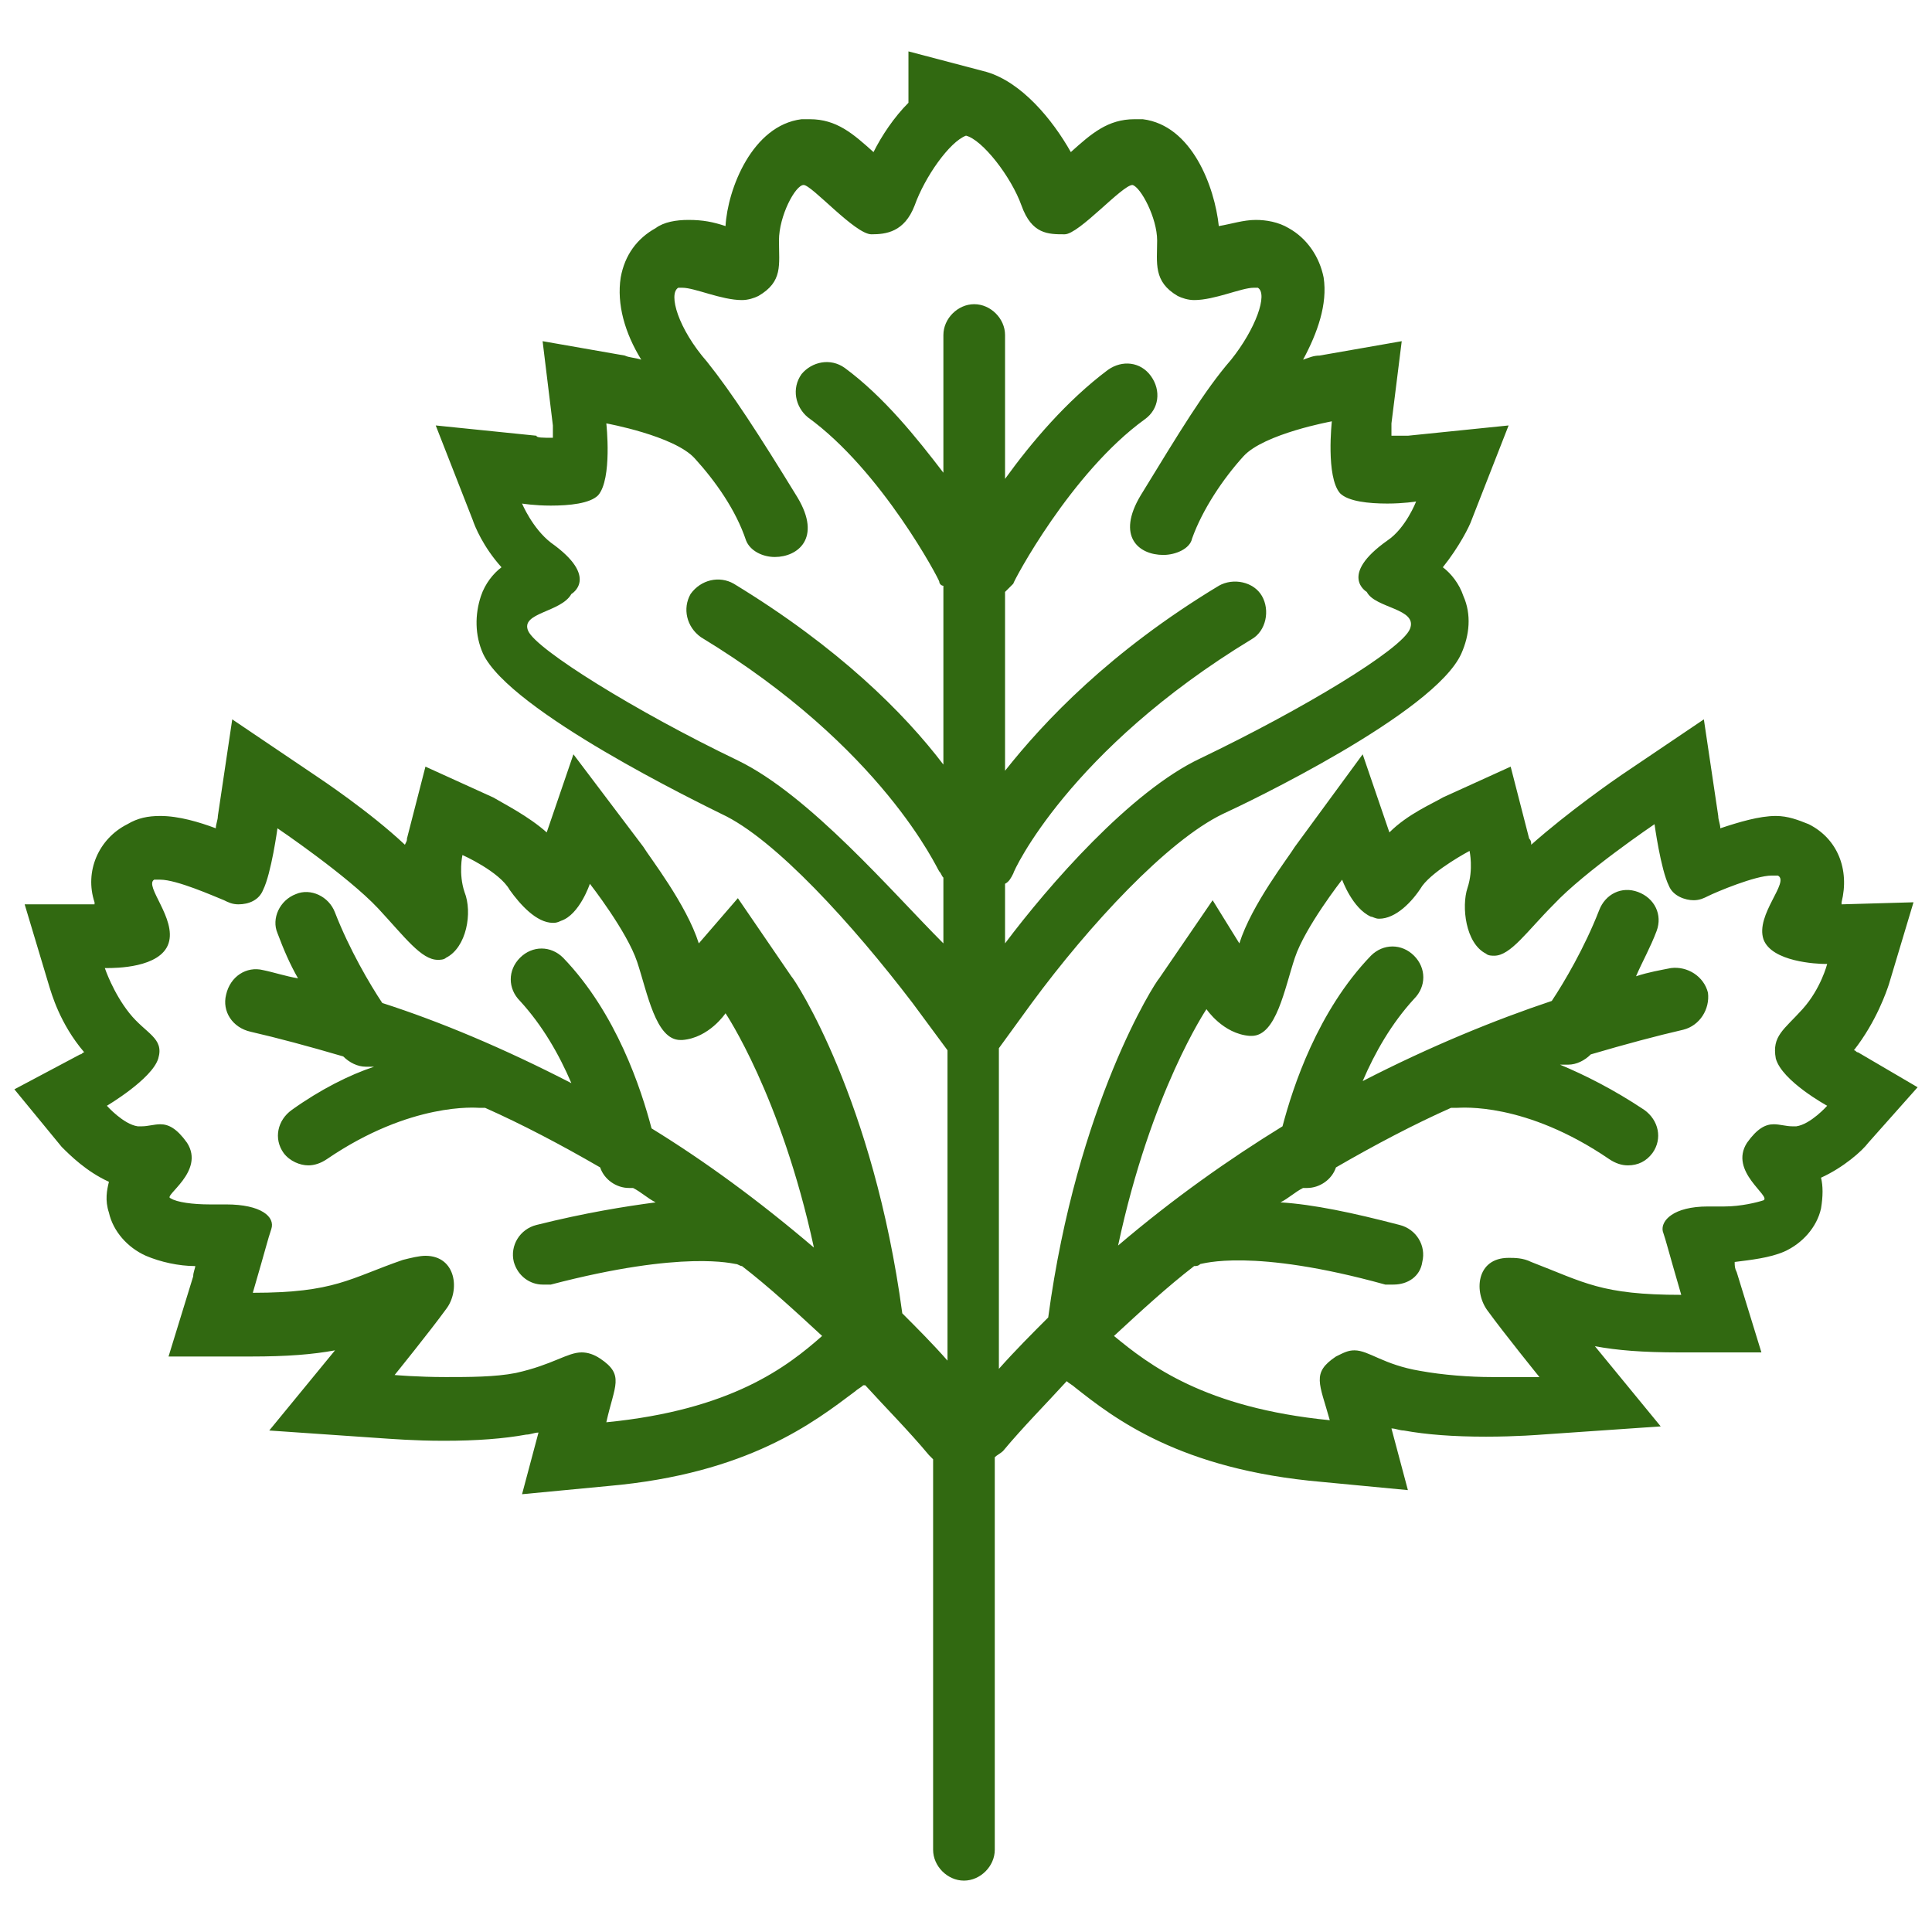
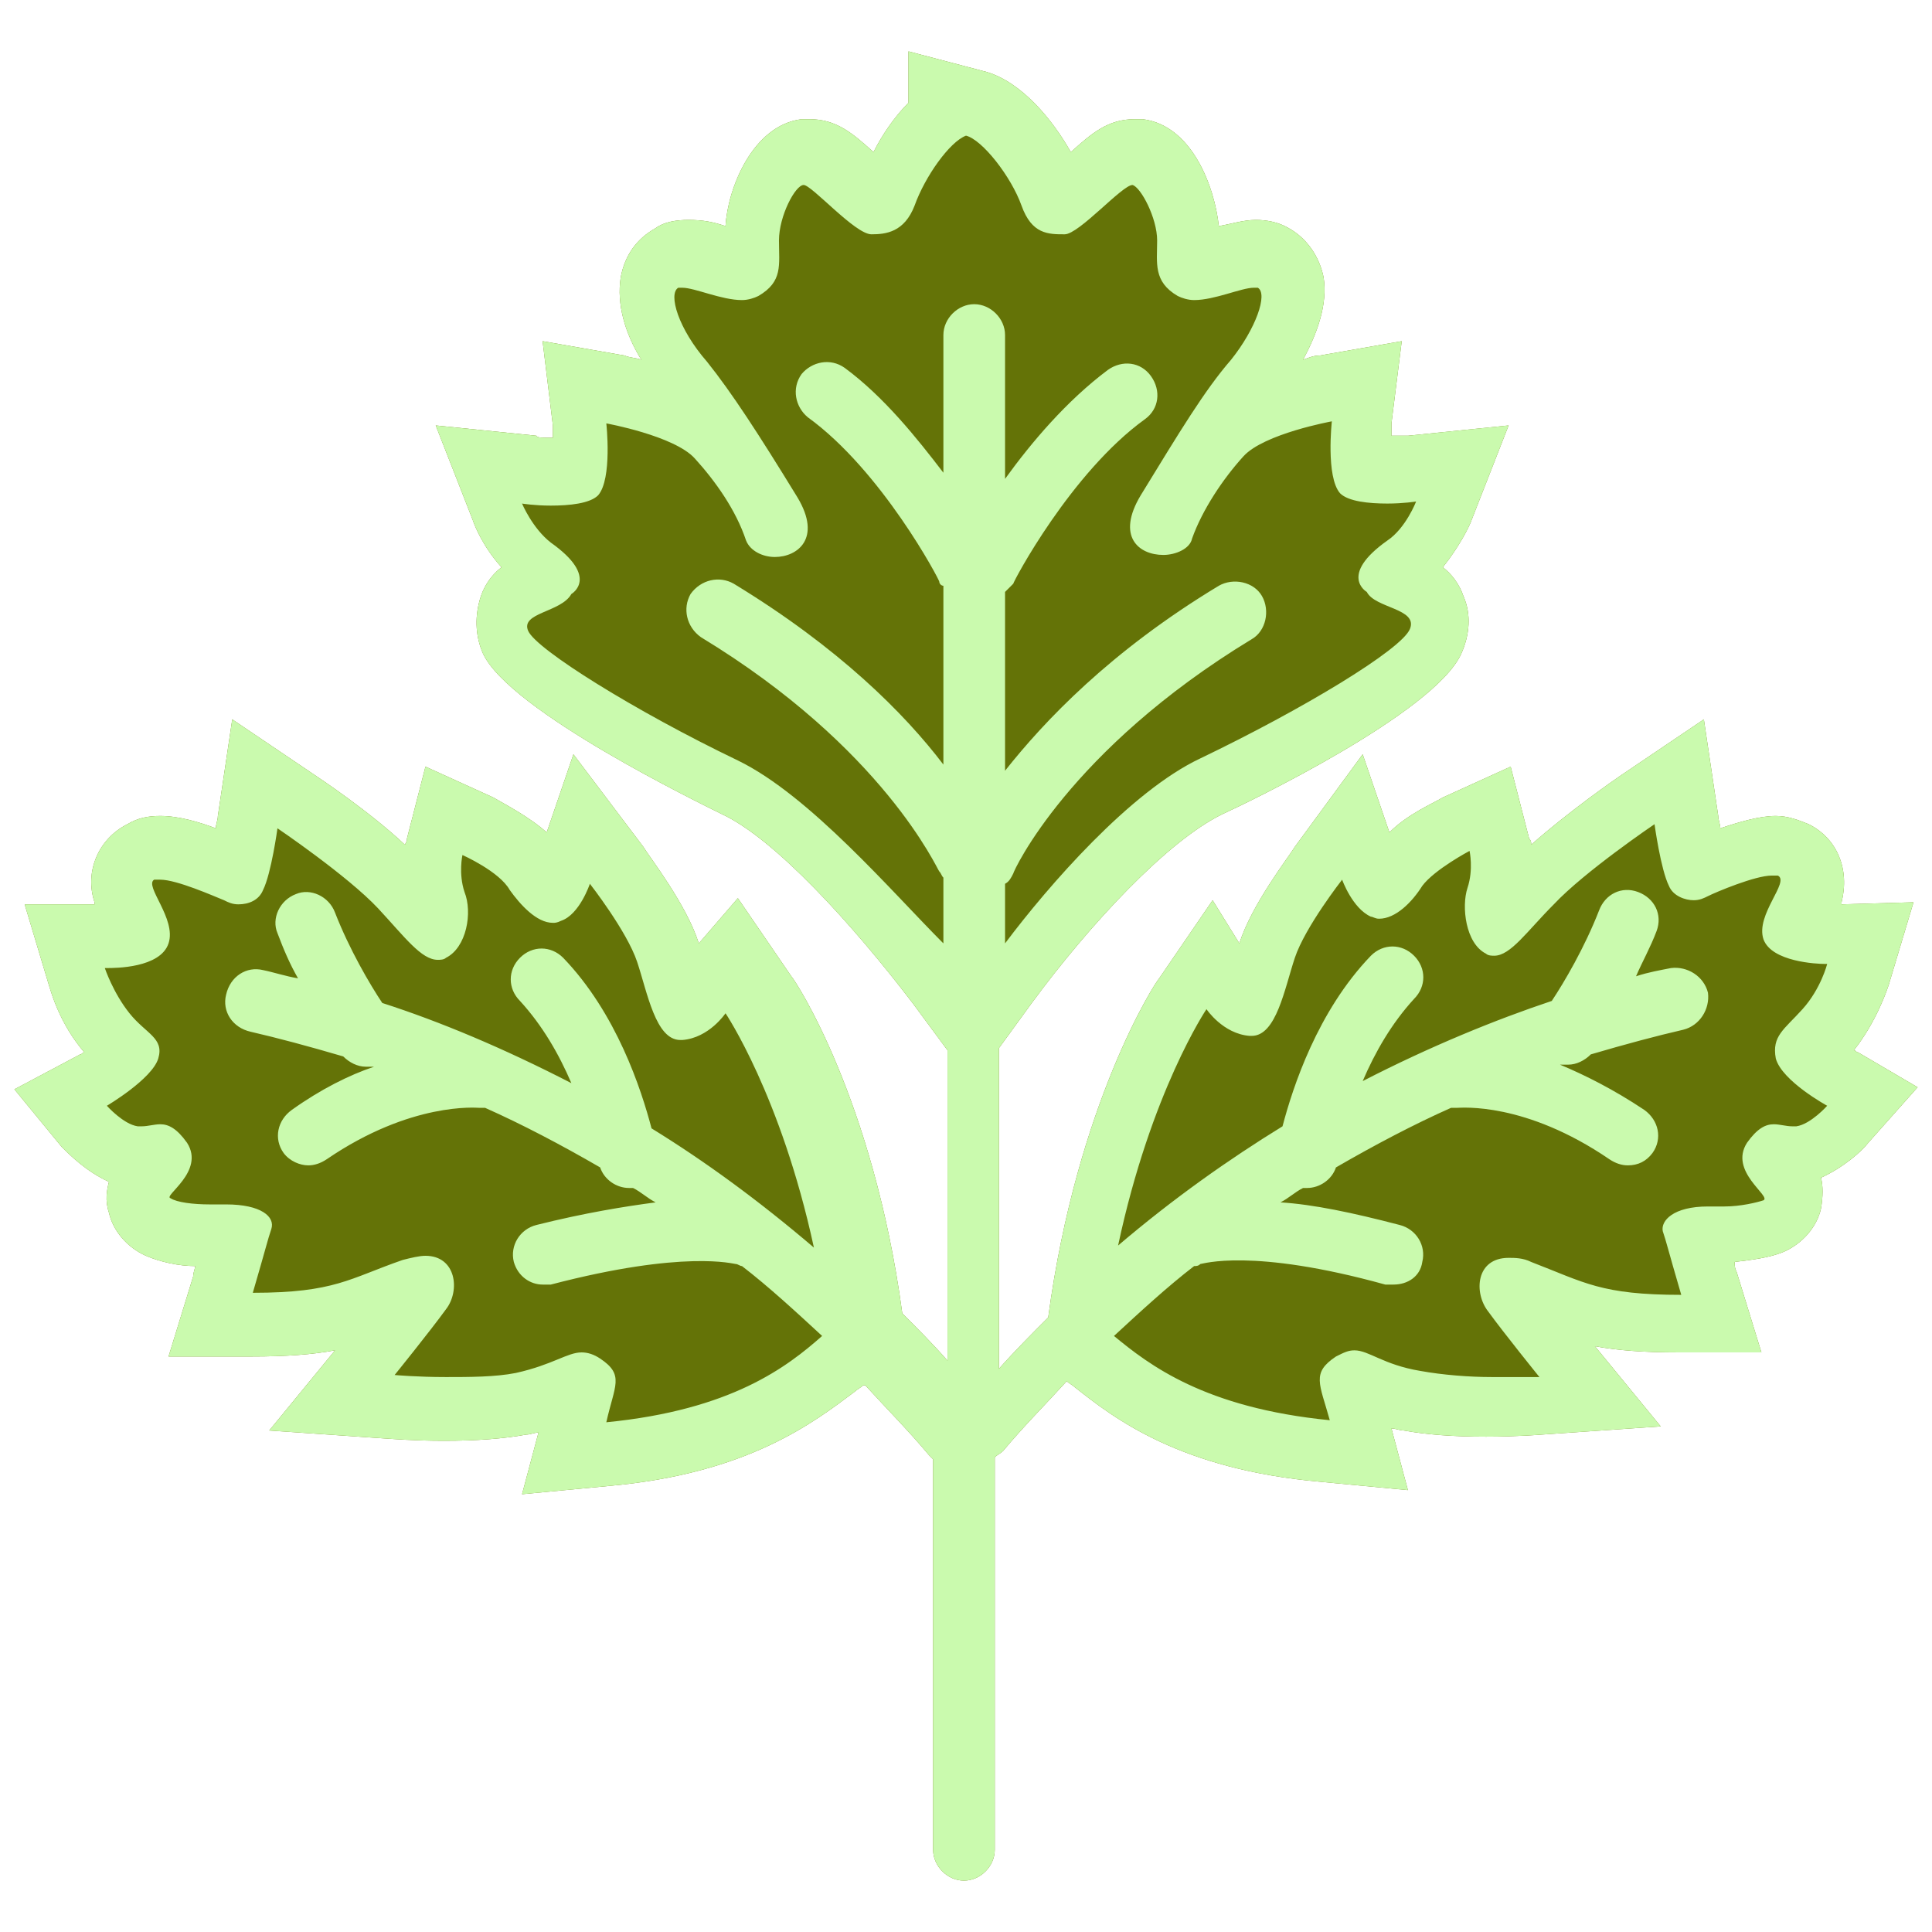
<svg xmlns="http://www.w3.org/2000/svg" version="1.1" id="Layer_1" x="0px" y="0px" viewBox="0 0 94 94" style="enable-background:new 0 0 94 94;" xml:space="preserve">
  <style type="text/css">
- 	.st0{fill:#316911;}
+ 	.st0{fill:#647307;}
+ 	.st1{fill:#CAFAAE;}
</style>
-   <path class="st0" d="M90.4,51.2c-0.1,0-0.1-0.1-0.2-0.1c1.1-1.4,1.6-2.9,1.7-3.2l1.2-4l-3.5,0.1c0,0,0-0.1,0-0.1  c0.4-1.6-0.2-3.1-1.6-3.8c-0.5-0.2-1-0.4-1.6-0.4c-0.8,0-1.8,0.3-2.7,0.6c0-0.2-0.1-0.4-0.1-0.6L82.9,35l-4,2.7  c-0.3,0.2-2.6,1.8-4.4,3.4c0-0.1,0-0.2-0.1-0.3l-0.9-3.5l-3.3,1.5c-0.5,0.3-1.7,0.8-2.6,1.7l-1.3-3.8L63,41.2  c-0.3,0.5-2.1,2.8-2.7,4.7c0,0,0,0,0,0l-1.3-2.1l-2.6,3.8c-0.2,0.2-4,6.1-5.4,16.5c-0.8,0.8-1.6,1.6-2.4,2.5V51l1.6-2.2  c2.8-3.8,6.6-7.9,9.3-9.2c1.1-0.5,10.3-4.9,11.6-7.8c0.4-0.9,0.5-1.9,0.1-2.8c-0.2-0.6-0.6-1.1-1-1.4c0.8-1,1.3-2,1.4-2.3l1.8-4.6  l-4.9,0.5c0,0-0.4,0-0.8,0c0-0.2,0-0.4,0-0.6l0.5-4l-4,0.7c-0.3,0-0.5,0.1-0.8,0.2c0.7-1.3,1.2-2.7,1-4c-0.2-1-0.8-1.9-1.7-2.4  c-0.5-0.3-1.1-0.4-1.6-0.4c0,0,0,0,0,0c-0.6,0-1.2,0.2-1.8,0.3c-0.2-1.9-1.3-4.9-3.7-5.2l-0.2,0l-0.2,0c-1.3,0-2.1,0.7-3.1,1.6  c-0.9-1.6-2.4-3.4-4.1-3.9l-3.8-1l0,2.5c-0.7,0.7-1.3,1.6-1.7,2.4c-1-0.9-1.8-1.6-3.1-1.6l-0.2,0l-0.2,0c-2.4,0.3-3.6,3.4-3.7,5.2  c-0.6-0.2-1.1-0.3-1.8-0.3c0,0,0,0,0,0c-0.6,0-1.2,0.1-1.6,0.4c-0.9,0.5-1.5,1.3-1.7,2.4c-0.2,1.3,0.2,2.7,1,4  c-0.3-0.1-0.6-0.1-0.8-0.2l-4-0.7l0.5,4.1c0,0.2,0,0.4,0,0.6c-0.5,0-0.8,0-0.8-0.1l-4.9-0.5l1.8,4.6c0.1,0.3,0.5,1.3,1.4,2.3  c-0.4,0.3-0.8,0.8-1,1.4c-0.3,0.9-0.3,1.9,0.1,2.8c1.3,2.8,10.6,7.3,11.6,7.8c2.6,1.2,6.4,5.4,9.3,9.2l1.7,2.3v15.1  c-0.7-0.8-1.5-1.6-2.2-2.3c-1.4-10.4-5.2-16.2-5.4-16.4l-2.6-3.8L34,45.9c0,0,0,0,0,0c-0.6-1.9-2.4-4.2-2.7-4.7l-3.4-4.5l-1.3,3.8  c-0.9-0.8-2.1-1.4-2.6-1.7l-3.3-1.5l-0.9,3.5c0,0.1,0,0.1-0.1,0.3c-1.7-1.6-4.1-3.2-4.4-3.4l-4-2.7l-0.7,4.7c0,0.2-0.1,0.4-0.1,0.6  c-0.8-0.3-1.8-0.6-2.7-0.6c-0.6,0-1.1,0.1-1.6,0.4c-1.4,0.7-2.1,2.3-1.6,3.8c0,0,0,0.1,0,0.1L1.2,44l1.2,4c0.1,0.3,0.5,1.8,1.7,3.2  c-0.1,0-0.1,0.1-0.2,0.1L0.7,53L3,55.8c0.4,0.4,1.2,1.2,2.3,1.7c-0.1,0.4-0.2,0.9,0,1.5c0.2,0.9,0.9,1.7,1.8,2.1  c0.7,0.3,1.6,0.5,2.4,0.5c0,0.1-0.1,0.3-0.1,0.5l-1.2,3.9h4c1.8,0,3-0.1,4.1-0.3l-3.2,3.9l5.8,0.4c0.1,0,1.2,0.1,2.7,0.1  c1.6,0,2.9-0.1,4-0.3c0.2,0,0.4-0.1,0.6-0.1l-0.8,3l4.2-0.4c6.8-0.6,10-3.1,12-4.6c0.1-0.1,0.3-0.2,0.4-0.3l0.1,0  c1,1.1,2.1,2.2,3.1,3.4c0.1,0.1,0.1,0.1,0.2,0.2v19c0,0.8,0.7,1.5,1.5,1.5s1.5-0.7,1.5-1.5V70.9c0.1-0.1,0.3-0.2,0.4-0.3  c1-1.2,2.1-2.3,3.1-3.4l0,0c0.1,0.1,0.3,0.2,0.4,0.3c1.9,1.5,5.1,4,12,4.6l4.2,0.4l-0.8-3c0.2,0,0.4,0.1,0.6,0.1  c1.1,0.2,2.4,0.3,4,0.3c1.5,0,2.7-0.1,2.7-0.1l5.8-0.4l-3.2-3.9c1.1,0.2,2.3,0.3,4.1,0.3h4l-1.2-3.9c-0.1-0.2-0.1-0.3-0.1-0.5  c0.8-0.1,1.7-0.2,2.4-0.5c0.9-0.4,1.6-1.2,1.8-2.1c0.1-0.6,0.1-1.1,0-1.5c1.1-0.5,2-1.3,2.3-1.7l2.4-2.7L90.4,51.2z M29.5,69.2  c0.4-1.8,0.9-2.3-0.3-3.1c-0.3-0.2-0.6-0.3-0.9-0.3c-0.7,0-1.4,0.6-3.2,1C24.1,67,22.8,67,21.7,67c-1.4,0-2.5-0.1-2.5-0.1  s1.7-2.1,2.5-3.2c0.7-0.9,0.5-2.6-1-2.6c-0.3,0-0.7,0.1-1.1,0.2c-2.6,0.9-3.3,1.6-7.3,1.6c0.7-2.4,0.7-2.5,0.9-3.1  c0.2-0.6-0.5-1.2-2.2-1.2c-0.1,0-0.3,0-0.4,0c-0.1,0-0.3,0-0.4,0c-0.8,0-1.6-0.1-1.9-0.3C7.9,58.2,10,57,9.1,55.6  c-0.5-0.7-0.9-0.9-1.3-0.9c-0.3,0-0.6,0.1-0.9,0.1c-0.1,0-0.1,0-0.2,0c-0.7-0.1-1.5-1-1.5-1s2.2-1.3,2.5-2.3s-0.6-1.2-1.4-2.2  c-0.8-1-1.2-2.2-1.2-2.2s0,0,0.1,0c0.4,0,2.6,0,3-1.2c0.4-1.2-1.2-2.8-0.7-3.1c0.1,0,0.2,0,0.3,0c0.8,0,2.6,0.8,3.1,1  c0.2,0.1,0.4,0.2,0.7,0.2c0.5,0,1-0.2,1.2-0.7c0.4-0.8,0.7-3,0.7-3s3.4,2.3,4.9,3.9c1.3,1.4,2.1,2.5,2.9,2.5c0.1,0,0.3,0,0.4-0.1  c1-0.5,1.3-2.2,0.9-3.2c-0.3-0.9-0.1-1.8-0.1-1.8s1.8,0.8,2.3,1.7c0.5,0.7,1.3,1.6,2.1,1.6c0.1,0,0.2,0,0.4-0.1  c0.9-0.3,1.4-1.8,1.4-1.8s1.8,2.3,2.3,3.8c0.5,1.5,0.9,3.8,2.1,3.8c0,0,0.1,0,0.1,0c1.3-0.1,2.1-1.3,2.1-1.3s2.7,4,4.3,11.4  c-2.7-2.3-5.3-4.2-7.9-5.8c-0.5-1.9-1.7-5.6-4.3-8.3c-0.6-0.6-1.5-0.6-2.1,0c-0.6,0.6-0.6,1.5,0,2.1c1.1,1.2,1.9,2.6,2.5,4  c-3.3-1.7-6.4-3-9.2-3.9c-0.6-0.9-1.6-2.6-2.3-4.4c-0.3-0.8-1.2-1.2-1.9-0.9c-0.8,0.3-1.2,1.2-0.9,1.9c0.3,0.8,0.6,1.5,1,2.2  c-0.6-0.1-1.2-0.3-1.7-0.4c-0.8-0.2-1.6,0.3-1.8,1.2c-0.2,0.8,0.3,1.6,1.2,1.8c1.3,0.3,2.8,0.7,4.5,1.2c0.3,0.3,0.7,0.5,1.1,0.5  c0.1,0,0.2,0,0.3,0c0,0,0.1,0,0.1,0C17,52.3,15.6,53,14.2,54c-0.7,0.5-0.9,1.4-0.4,2.1c0.3,0.4,0.8,0.6,1.2,0.6  c0.3,0,0.6-0.1,0.9-0.3c4.1-2.8,7.3-2.5,7.4-2.5c0.1,0,0.2,0,0.3,0c1.8,0.8,3.7,1.8,5.6,2.9c0.2,0.6,0.8,1,1.4,1c0.1,0,0.1,0,0.2,0  c0.4,0.2,0.7,0.5,1.1,0.7c-1.5,0.2-3.4,0.5-5.8,1.1c-0.8,0.2-1.3,1-1.1,1.8c0.2,0.7,0.8,1.1,1.4,1.1c0.1,0,0.3,0,0.4,0  c6.5-1.7,8.9-1,9-1c0.1,0,0.2,0.1,0.3,0.1c1.3,1,2.6,2.2,3.9,3.4C38.3,66.5,35.6,68.6,29.5,69.2z M35.9,37c-5-2.4-9.8-5.4-10.2-6.3  c-0.4-0.9,1.6-0.9,2.1-1.8c0,0,1.4-0.8-1-2.5c-0.9-0.7-1.4-1.9-1.4-1.9s0.6,0.1,1.4,0.1c0.9,0,1.9-0.1,2.3-0.5  c0.7-0.8,0.4-3.5,0.4-3.5s3.3,0.6,4.3,1.7s2,2.5,2.5,4c0.2,0.5,0.8,0.8,1.4,0.8c1.1,0,2.3-0.9,1.1-2.9c-1.9-3.1-3.2-5.1-4.4-6.6  C33,16,32.5,14.3,33,14c0,0,0.1,0,0.2,0c0.6,0,1.9,0.6,2.9,0.6c0.3,0,0.6-0.1,0.8-0.2c1.2-0.7,1-1.5,1-2.7s0.8-2.7,1.2-2.7  c0,0,0,0,0,0c0.4,0,2.5,2.4,3.3,2.4c0.7,0,1.6-0.1,2.1-1.4c0.5-1.4,1.7-3.1,2.5-3.4c0,0,0,0,0,0c0.8,0.2,2.2,2,2.7,3.4  c0.5,1.4,1.3,1.4,2.1,1.4c0.7,0,2.8-2.4,3.3-2.4c0,0,0,0,0,0c0.4,0.1,1.2,1.6,1.2,2.7s-0.2,2,1,2.7c0.2,0.1,0.5,0.2,0.8,0.2  c1,0,2.3-0.6,2.9-0.6c0.1,0,0.1,0,0.2,0c0.5,0.3-0.1,2-1.3,3.5c-1.3,1.5-2.5,3.5-4.4,6.6c-1.2,2-0.1,2.9,1.1,2.9  c0.6,0,1.3-0.3,1.4-0.8c0.5-1.4,1.5-2.9,2.5-4c1-1.1,4.3-1.7,4.3-1.7s-0.3,2.7,0.4,3.5c0.4,0.4,1.4,0.5,2.3,0.5  c0.8,0,1.4-0.1,1.4-0.1s-0.5,1.3-1.4,1.9c-2.4,1.7-1,2.5-1,2.5c0.4,0.8,2.5,0.8,2.1,1.8s-5.2,3.9-10.2,6.3c-3.4,1.6-7.4,6.2-9.5,9  v-2.9c0.2-0.1,0.3-0.3,0.4-0.5c0-0.1,2.7-6,11.6-11.4c0.7-0.4,0.9-1.4,0.5-2.1c-0.4-0.7-1.4-0.9-2.1-0.5c-5.3,3.2-8.5,6.6-10.4,9  v-8.7c0.1-0.1,0.3-0.3,0.4-0.4c0-0.1,2.8-5.4,6.4-8c0.7-0.5,0.8-1.4,0.3-2.1c-0.5-0.7-1.4-0.8-2.1-0.3c-2,1.5-3.7,3.5-5,5.3v-7  c0-0.8-0.7-1.5-1.5-1.5s-1.5,0.7-1.5,1.5v6.7c-1.3-1.7-2.9-3.7-4.8-5.1c-0.7-0.5-1.6-0.3-2.1,0.3c-0.5,0.7-0.3,1.6,0.3,2.1  c3.6,2.6,6.4,7.9,6.4,8c0,0.1,0.1,0.2,0.2,0.2v8.7c-1.9-2.5-5.1-5.7-10.2-8.8c-0.7-0.4-1.6-0.2-2.1,0.5c-0.4,0.7-0.2,1.6,0.5,2.1  c8.9,5.4,11.5,11.3,11.6,11.4c0.1,0.1,0.1,0.2,0.2,0.3v3.2C43.4,43.4,39.4,38.7,35.9,37z M86.4,51.5c0.3,1.1,2.5,2.3,2.5,2.3  s-0.8,0.9-1.5,1c-0.1,0-0.1,0-0.2,0c-0.3,0-0.6-0.1-0.9-0.1c-0.4,0-0.8,0.2-1.3,0.9c-0.9,1.4,1.2,2.6,0.8,2.8  c-0.3,0.1-1.1,0.3-1.9,0.3c-0.1,0-0.3,0-0.4,0c-0.1,0-0.3,0-0.4,0c-1.7,0-2.3,0.7-2.2,1.2c0.2,0.6,0.2,0.7,0.9,3.1  c-3.9,0-4.7-0.6-7.3-1.6c-0.4-0.2-0.8-0.2-1.1-0.2c-1.6,0-1.7,1.7-1,2.6c0.8,1.1,2.5,3.2,2.5,3.2S74,67,72.6,67  c-1.1,0-2.4-0.1-3.5-0.3c-1.8-0.3-2.5-1-3.2-1c-0.3,0-0.5,0.1-0.9,0.3c-1.2,0.8-0.8,1.3-0.3,3.1c-6.1-0.6-8.8-2.7-10.5-4.1  c1.3-1.2,2.6-2.4,3.9-3.4c0.1,0,0.2,0,0.3-0.1c0.1,0,2.5-0.8,9,1c0.1,0,0.3,0,0.4,0c0.7,0,1.3-0.4,1.4-1.1c0.2-0.8-0.3-1.6-1.1-1.8  c-2.3-0.6-4.2-1-5.8-1.1c0.4-0.2,0.7-0.5,1.1-0.7c0.1,0,0.1,0,0.2,0c0.6,0,1.2-0.4,1.4-1c1.9-1.1,3.8-2.1,5.6-2.9c0.1,0,0.2,0,0.3,0  c0.2,0,3.3-0.3,7.4,2.5c0.3,0.2,0.6,0.3,0.9,0.3c0.5,0,0.9-0.2,1.2-0.6c0.5-0.7,0.3-1.6-0.4-2.1c-1.5-1-2.9-1.7-4.1-2.2  c0,0,0.1,0,0.1,0c0.1,0,0.2,0,0.3,0c0.4,0,0.8-0.2,1.1-0.5c1.7-0.5,3.2-0.9,4.5-1.2c0.8-0.2,1.3-1,1.2-1.8c-0.2-0.8-1-1.3-1.8-1.2  c-0.5,0.1-1.1,0.2-1.7,0.4c0.3-0.7,0.7-1.4,1-2.2c0.3-0.8-0.1-1.6-0.9-1.9c-0.8-0.3-1.6,0.1-1.9,0.9c-0.7,1.8-1.7,3.5-2.3,4.4  c-2.7,0.9-5.9,2.2-9.2,3.9c0.6-1.4,1.4-2.8,2.5-4c0.6-0.6,0.6-1.5,0-2.1c-0.6-0.6-1.5-0.6-2.1,0c-2.6,2.7-3.8,6.4-4.3,8.3  c-2.6,1.6-5.3,3.5-8,5.8c1.6-7.5,4.3-11.5,4.3-11.5s0.8,1.2,2.1,1.3c0,0,0.1,0,0.1,0c1.2,0,1.6-2.3,2.1-3.8c0.5-1.5,2.3-3.8,2.3-3.8  s0.5,1.4,1.4,1.8c0.1,0,0.2,0.1,0.4,0.1c0.8,0,1.6-0.8,2.1-1.6c0.6-0.8,2.3-1.7,2.3-1.7s0.2,0.9-0.1,1.8s-0.1,2.7,0.9,3.2  c0.1,0.1,0.3,0.1,0.4,0.1c0.8,0,1.6-1.2,2.9-2.5c1.5-1.6,4.9-3.9,4.9-3.9s0.3,2.2,0.7,3c0.2,0.5,0.8,0.7,1.2,0.7  c0.3,0,0.5-0.1,0.7-0.2c0.4-0.2,2.3-1,3.1-1c0.1,0,0.2,0,0.3,0c0.6,0.3-1.1,1.9-0.7,3.1c0.4,1.1,2.6,1.2,3,1.2c0,0,0.1,0,0.1,0  s-0.3,1.2-1.2,2.2S86.2,50.4,86.4,51.5z" />
+   <path class="st0" d="M90.4,51.2c-0.1,0-0.1-0.1-0.2-0.1c1.1-1.4,1.6-2.9,1.7-3.2l1.2-4L89.6,44v-0.1c0.4-1.6-0.2-3.1-1.6-3.8  c-0.5-0.2-1-0.4-1.6-0.4c-0.8,0-1.8,0.3-2.7,0.6c0-0.2-0.1-0.4-0.1-0.6L82.9,35l-4,2.7c-0.3,0.2-2.6,1.8-4.4,3.4  c0-0.1,0-0.2-0.1-0.3l-0.9-3.5l-3.3,1.5c-0.5,0.3-1.7,0.8-2.6,1.7l-1.3-3.8L63,41.2c-0.3,0.5-2.1,2.8-2.7,4.7l0,0L59,43.8l-2.6,3.8  c-0.2,0.2-4,6.1-5.4,16.5c-0.8,0.8-1.6,1.6-2.4,2.5V51l1.6-2.2c2.8-3.8,6.6-7.9,9.3-9.2c1.1-0.5,10.3-4.9,11.6-7.8  c0.4-0.9,0.5-1.9,0.1-2.8c-0.2-0.6-0.6-1.1-1-1.4c0.8-1,1.3-2,1.4-2.3l1.8-4.6l-4.9,0.5c0,0-0.4,0-0.8,0c0-0.2,0-0.4,0-0.6l0.5-4  l-4,0.7c-0.3,0-0.5,0.1-0.8,0.2c0.7-1.3,1.2-2.7,1-4c-0.2-1-0.8-1.9-1.7-2.4c-0.5-0.3-1.1-0.4-1.6-0.4l0,0c-0.6,0-1.2,0.2-1.8,0.3  c-0.2-1.9-1.3-4.9-3.7-5.2h-0.2h-0.2c-1.3,0-2.1,0.7-3.1,1.6C51.2,5.8,49.7,4,48,3.5l-3.8-1V5c-0.7,0.7-1.3,1.6-1.7,2.4  c-1-0.9-1.8-1.6-3.1-1.6h-0.2H39c-2.4,0.3-3.6,3.4-3.7,5.2c-0.6-0.2-1.1-0.3-1.8-0.3l0,0c-0.6,0-1.2,0.1-1.6,0.4  c-0.9,0.5-1.5,1.3-1.7,2.4c-0.2,1.3,0.2,2.7,1,4c-0.3-0.1-0.6-0.1-0.8-0.2l-4-0.7l0.5,4.1c0,0.2,0,0.4,0,0.6c-0.5,0-0.8,0-0.8-0.1  l-4.9-0.5l1.8,4.6c0.1,0.3,0.5,1.3,1.4,2.3c-0.4,0.3-0.8,0.8-1,1.4c-0.3,0.9-0.3,1.9,0.1,2.8c1.3,2.8,10.6,7.3,11.6,7.8  c2.6,1.2,6.4,5.4,9.3,9.2l1.7,2.3v15.1c-0.7-0.8-1.5-1.6-2.2-2.3c-1.4-10.4-5.2-16.2-5.4-16.4l-2.6-3.8L34,45.9l0,0  c-0.6-1.9-2.4-4.2-2.7-4.7l-3.4-4.5l-1.3,3.8c-0.9-0.8-2.1-1.4-2.6-1.7l-3.3-1.5l-0.9,3.5c0,0.1,0,0.1-0.1,0.3  c-1.7-1.6-4.1-3.2-4.4-3.4l-4-2.7l-0.7,4.7c0,0.2-0.1,0.4-0.1,0.6c-0.8-0.3-1.8-0.6-2.7-0.6c-0.6,0-1.1,0.1-1.6,0.4  c-1.4,0.7-2.1,2.3-1.6,3.8V44H1.2l1.2,4c0.1,0.3,0.5,1.8,1.7,3.2c-0.1,0-0.1,0.1-0.2,0.1L0.7,53L3,55.8c0.4,0.4,1.2,1.2,2.3,1.7  c-0.1,0.4-0.2,0.9,0,1.5c0.2,0.9,0.9,1.7,1.8,2.1c0.7,0.3,1.6,0.5,2.4,0.5c0,0.1-0.1,0.3-0.1,0.5L8.2,66h4c1.8,0,3-0.1,4.1-0.3  l-3.2,3.9l5.8,0.4c0.1,0,1.2,0.1,2.7,0.1c1.6,0,2.9-0.1,4-0.3c0.2,0,0.4-0.1,0.6-0.1l-0.8,3l4.2-0.4c6.8-0.6,10-3.1,12-4.6  c0.1-0.1,0.3-0.2,0.4-0.3h0.1c1,1.1,2.1,2.2,3.1,3.4c0.1,0.1,0.1,0.1,0.2,0.2v19c0,0.8,0.7,1.5,1.5,1.5s1.5-0.7,1.5-1.5V70.9  c0.1-0.1,0.3-0.2,0.4-0.3c1-1.2,2.1-2.3,3.1-3.4l0,0c0.1,0.1,0.3,0.2,0.4,0.3c1.9,1.5,5.1,4,12,4.6l4.2,0.4l-0.8-3  c0.2,0,0.4,0.1,0.6,0.1c1.1,0.2,2.4,0.3,4,0.3c1.5,0,2.7-0.1,2.7-0.1l5.8-0.4l-3.2-3.9c1.1,0.2,2.3,0.3,4.1,0.3h4l-1.2-3.9  c-0.1-0.2-0.1-0.3-0.1-0.5c0.8-0.1,1.7-0.2,2.4-0.5c0.9-0.4,1.6-1.2,1.8-2.1c0.1-0.6,0.1-1.1,0-1.5c1.1-0.5,2-1.3,2.3-1.7l2.4-2.7  L90.4,51.2z" />
+   <path class="st1" d="M90.4,51.2c-0.1,0-0.1-0.1-0.2-0.1c1.1-1.4,1.6-2.9,1.7-3.2l1.2-4L89.6,44v-0.1c0.4-1.6-0.2-3.1-1.6-3.8  c-0.5-0.2-1-0.4-1.6-0.4c-0.8,0-1.8,0.3-2.7,0.6c0-0.2-0.1-0.4-0.1-0.6L82.9,35l-4,2.7c-0.3,0.2-2.6,1.8-4.4,3.4  c0-0.1,0-0.2-0.1-0.3l-0.9-3.5l-3.3,1.5c-0.5,0.3-1.7,0.8-2.6,1.7l-1.3-3.8L63,41.2c-0.3,0.5-2.1,2.8-2.7,4.7l0,0L59,43.8l-2.6,3.8  c-0.2,0.2-4,6.1-5.4,16.5c-0.8,0.8-1.6,1.6-2.4,2.5V51l1.6-2.2c2.8-3.8,6.6-7.9,9.3-9.2c1.1-0.5,10.3-4.9,11.6-7.8  c0.4-0.9,0.5-1.9,0.1-2.8c-0.2-0.6-0.6-1.1-1-1.4c0.8-1,1.3-2,1.4-2.3l1.8-4.6l-4.9,0.5c0,0-0.4,0-0.8,0c0-0.2,0-0.4,0-0.6l0.5-4  l-4,0.7c-0.3,0-0.5,0.1-0.8,0.2c0.7-1.3,1.2-2.7,1-4c-0.2-1-0.8-1.9-1.7-2.4c-0.5-0.3-1.1-0.4-1.6-0.4l0,0c-0.6,0-1.2,0.2-1.8,0.3  c-0.2-1.9-1.3-4.9-3.7-5.2h-0.2h-0.2c-1.3,0-2.1,0.7-3.1,1.6C51.2,5.8,49.7,4,48,3.5l-3.8-1V5c-0.7,0.7-1.3,1.6-1.7,2.4  c-1-0.9-1.8-1.6-3.1-1.6h-0.2H39c-2.4,0.3-3.6,3.4-3.7,5.2c-0.6-0.2-1.1-0.3-1.8-0.3l0,0c-0.6,0-1.2,0.1-1.6,0.4  c-0.9,0.5-1.5,1.3-1.7,2.4c-0.2,1.3,0.2,2.7,1,4c-0.3-0.1-0.6-0.1-0.8-0.2l-4-0.7l0.5,4.1c0,0.2,0,0.4,0,0.6c-0.5,0-0.8,0-0.8-0.1  l-4.9-0.5l1.8,4.6c0.1,0.3,0.5,1.3,1.4,2.3c-0.4,0.3-0.8,0.8-1,1.4c-0.3,0.9-0.3,1.9,0.1,2.8c1.3,2.8,10.6,7.3,11.6,7.8  c2.6,1.2,6.4,5.4,9.3,9.2l1.7,2.3v15.1c-0.7-0.8-1.5-1.6-2.2-2.3c-1.4-10.4-5.2-16.2-5.4-16.4l-2.6-3.8L34,45.9l0,0  c-0.6-1.9-2.4-4.2-2.7-4.7l-3.4-4.5l-1.3,3.8c-0.9-0.8-2.1-1.4-2.6-1.7l-3.3-1.5l-0.9,3.5c0,0.1,0,0.1-0.1,0.3  c-1.7-1.6-4.1-3.2-4.4-3.4l-4-2.7l-0.7,4.7c0,0.2-0.1,0.4-0.1,0.6c-0.8-0.3-1.8-0.6-2.7-0.6c-0.6,0-1.1,0.1-1.6,0.4  c-1.4,0.7-2.1,2.3-1.6,3.8V44H1.2l1.2,4c0.1,0.3,0.5,1.8,1.7,3.2c-0.1,0-0.1,0.1-0.2,0.1L0.7,53L3,55.8c0.4,0.4,1.2,1.2,2.3,1.7  c-0.1,0.4-0.2,0.9,0,1.5c0.2,0.9,0.9,1.7,1.8,2.1c0.7,0.3,1.6,0.5,2.4,0.5c0,0.1-0.1,0.3-0.1,0.5L8.2,66h4c1.8,0,3-0.1,4.1-0.3  l-3.2,3.9l5.8,0.4c0.1,0,1.2,0.1,2.7,0.1c1.6,0,2.9-0.1,4-0.3c0.2,0,0.4-0.1,0.6-0.1l-0.8,3l4.2-0.4c6.8-0.6,10-3.1,12-4.6  c0.1-0.1,0.3-0.2,0.4-0.3h0.1c1,1.1,2.1,2.2,3.1,3.4c0.1,0.1,0.1,0.1,0.2,0.2v19c0,0.8,0.7,1.5,1.5,1.5s1.5-0.7,1.5-1.5V70.9  c0.1-0.1,0.3-0.2,0.4-0.3c1-1.2,2.1-2.3,3.1-3.4l0,0c0.1,0.1,0.3,0.2,0.4,0.3c1.9,1.5,5.1,4,12,4.6l4.2,0.4l-0.8-3  c0.2,0,0.4,0.1,0.6,0.1c1.1,0.2,2.4,0.3,4,0.3c1.5,0,2.7-0.1,2.7-0.1l5.8-0.4l-3.2-3.9c1.1,0.2,2.3,0.3,4.1,0.3h4l-1.2-3.9  c-0.1-0.2-0.1-0.3-0.1-0.5c0.8-0.1,1.7-0.2,2.4-0.5c0.9-0.4,1.6-1.2,1.8-2.1c0.1-0.6,0.1-1.1,0-1.5c1.1-0.5,2-1.3,2.3-1.7l2.4-2.7  L90.4,51.2z M29.5,69.2c0.4-1.8,0.9-2.3-0.3-3.1c-0.3-0.2-0.6-0.3-0.9-0.3c-0.7,0-1.4,0.6-3.2,1c-1,0.2-2.3,0.2-3.4,0.2  c-1.4,0-2.5-0.1-2.5-0.1s1.7-2.1,2.5-3.2c0.7-0.9,0.5-2.6-1-2.6c-0.3,0-0.7,0.1-1.1,0.2c-2.6,0.9-3.3,1.6-7.3,1.6  c0.7-2.4,0.7-2.5,0.9-3.1s-0.5-1.2-2.2-1.2c-0.1,0-0.3,0-0.4,0c-0.1,0-0.3,0-0.4,0c-0.8,0-1.6-0.1-1.9-0.3C7.9,58.2,10,57,9.1,55.6  c-0.5-0.7-0.9-0.9-1.3-0.9c-0.3,0-0.6,0.1-0.9,0.1c-0.1,0-0.1,0-0.2,0c-0.7-0.1-1.5-1-1.5-1s2.2-1.3,2.5-2.3s-0.6-1.2-1.4-2.2  s-1.2-2.2-1.2-2.2s0,0,0.1,0c0.4,0,2.6,0,3-1.2c0.4-1.2-1.2-2.8-0.7-3.1c0.1,0,0.2,0,0.3,0c0.8,0,2.6,0.8,3.1,1  c0.2,0.1,0.4,0.2,0.7,0.2c0.5,0,1-0.2,1.2-0.7c0.4-0.8,0.7-3,0.7-3s3.4,2.3,4.9,3.9c1.3,1.4,2.1,2.5,2.9,2.5c0.1,0,0.3,0,0.4-0.1  c1-0.5,1.3-2.2,0.9-3.2c-0.3-0.9-0.1-1.8-0.1-1.8s1.8,0.8,2.3,1.7c0.5,0.7,1.3,1.6,2.1,1.6c0.1,0,0.2,0,0.4-0.1  c0.9-0.3,1.4-1.8,1.4-1.8s1.8,2.3,2.3,3.8s0.9,3.8,2.1,3.8h0.1c1.3-0.1,2.1-1.3,2.1-1.3s2.7,4,4.3,11.4c-2.7-2.3-5.3-4.2-7.9-5.8  c-0.5-1.9-1.7-5.6-4.3-8.3c-0.6-0.6-1.5-0.6-2.1,0s-0.6,1.5,0,2.1c1.1,1.2,1.9,2.6,2.5,4c-3.3-1.7-6.4-3-9.2-3.9  c-0.6-0.9-1.6-2.6-2.3-4.4c-0.3-0.8-1.2-1.2-1.9-0.9c-0.8,0.3-1.2,1.2-0.9,1.9c0.3,0.8,0.6,1.5,1,2.2c-0.6-0.1-1.2-0.3-1.7-0.4  C12,47,11.2,47.5,11,48.4c-0.2,0.8,0.3,1.6,1.2,1.8c1.3,0.3,2.8,0.7,4.5,1.2c0.3,0.3,0.7,0.5,1.1,0.5c0.1,0,0.2,0,0.3,0h0.1  c-1.2,0.4-2.6,1.1-4,2.1c-0.7,0.5-0.9,1.4-0.4,2.1c0.3,0.4,0.8,0.6,1.2,0.6c0.3,0,0.6-0.1,0.9-0.3c4.1-2.8,7.3-2.5,7.4-2.5  s0.2,0,0.3,0c1.8,0.8,3.7,1.8,5.6,2.9c0.2,0.6,0.8,1,1.4,1c0.1,0,0.1,0,0.2,0c0.4,0.2,0.7,0.5,1.1,0.7c-1.5,0.2-3.4,0.5-5.8,1.1  c-0.8,0.2-1.3,1-1.1,1.8c0.2,0.7,0.8,1.1,1.4,1.1c0.1,0,0.3,0,0.4,0c6.5-1.7,8.9-1,9-1s0.2,0.1,0.3,0.1c1.3,1,2.6,2.2,3.9,3.4  C38.3,66.5,35.6,68.6,29.5,69.2z M35.9,37c-5-2.4-9.8-5.4-10.2-6.3c-0.4-0.9,1.6-0.9,2.1-1.8c0,0,1.4-0.8-1-2.5  c-0.9-0.7-1.4-1.9-1.4-1.9s0.6,0.1,1.4,0.1c0.9,0,1.9-0.1,2.3-0.5c0.7-0.8,0.4-3.5,0.4-3.5s3.3,0.6,4.3,1.7s2,2.5,2.5,4  c0.2,0.5,0.8,0.8,1.4,0.8c1.1,0,2.3-0.9,1.1-2.9c-1.9-3.1-3.2-5.1-4.4-6.6C33,16,32.5,14.3,33,14c0,0,0.1,0,0.2,0  c0.6,0,1.9,0.6,2.9,0.6c0.3,0,0.6-0.1,0.8-0.2c1.2-0.7,1-1.5,1-2.7S38.7,9,39.1,9l0,0c0.4,0,2.5,2.4,3.3,2.4c0.7,0,1.6-0.1,2.1-1.4  C45,8.6,46.2,6.9,47,6.6l0,0c0.8,0.2,2.2,2,2.7,3.4s1.3,1.4,2.1,1.4c0.7,0,2.8-2.4,3.3-2.4l0,0c0.4,0.1,1.2,1.6,1.2,2.7  s-0.2,2,1,2.7c0.2,0.1,0.5,0.2,0.8,0.2c1,0,2.3-0.6,2.9-0.6c0.1,0,0.1,0,0.2,0c0.5,0.3-0.1,2-1.3,3.5c-1.3,1.5-2.5,3.5-4.4,6.6  c-1.2,2-0.1,2.9,1.1,2.9c0.6,0,1.3-0.3,1.4-0.8c0.5-1.4,1.5-2.9,2.5-4s4.3-1.7,4.3-1.7s-0.3,2.7,0.4,3.5c0.4,0.4,1.4,0.5,2.3,0.5  c0.8,0,1.4-0.1,1.4-0.1s-0.5,1.3-1.4,1.9c-2.4,1.7-1,2.5-1,2.5c0.4,0.8,2.5,0.8,2.1,1.8s-5.2,3.9-10.2,6.3c-3.4,1.6-7.4,6.2-9.5,9  V43c0.2-0.1,0.3-0.3,0.4-0.5c0-0.1,2.7-6,11.6-11.4c0.7-0.4,0.9-1.4,0.5-2.1s-1.4-0.9-2.1-0.5c-5.3,3.2-8.5,6.6-10.4,9v-8.7  c0.1-0.1,0.3-0.3,0.4-0.4c0-0.1,2.8-5.4,6.4-8c0.7-0.5,0.8-1.4,0.3-2.1s-1.4-0.8-2.1-0.3c-2,1.5-3.7,3.5-5,5.3v-7  c0-0.8-0.7-1.5-1.5-1.5s-1.5,0.7-1.5,1.5V23c-1.3-1.7-2.9-3.7-4.8-5.1c-0.7-0.5-1.6-0.3-2.1,0.3c-0.5,0.7-0.3,1.6,0.3,2.1  c3.6,2.6,6.4,7.9,6.4,8s0.1,0.2,0.2,0.2v8.7c-1.9-2.5-5.1-5.7-10.2-8.8c-0.7-0.4-1.6-0.2-2.1,0.5c-0.4,0.7-0.2,1.6,0.5,2.1  c8.9,5.4,11.5,11.3,11.6,11.4c0.1,0.1,0.1,0.2,0.2,0.3v3.2C43.4,43.4,39.4,38.7,35.9,37z M86.4,51.5c0.3,1.1,2.5,2.3,2.5,2.3  s-0.8,0.9-1.5,1c-0.1,0-0.1,0-0.2,0c-0.3,0-0.6-0.1-0.9-0.1c-0.4,0-0.8,0.2-1.3,0.9c-0.9,1.4,1.2,2.6,0.8,2.8  c-0.3,0.1-1.1,0.3-1.9,0.3c-0.1,0-0.3,0-0.4,0s-0.3,0-0.4,0c-1.7,0-2.3,0.7-2.2,1.2c0.2,0.6,0.2,0.7,0.9,3.1c-3.9,0-4.7-0.6-7.3-1.6  c-0.4-0.2-0.8-0.2-1.1-0.2c-1.6,0-1.7,1.7-1,2.6c0.8,1.1,2.5,3.2,2.5,3.2s-0.9,0-2.3,0c-1.1,0-2.4-0.1-3.5-0.3c-1.8-0.3-2.5-1-3.2-1  c-0.3,0-0.5,0.1-0.9,0.3c-1.2,0.8-0.8,1.3-0.3,3.1c-6.1-0.6-8.8-2.7-10.5-4.1c1.3-1.2,2.6-2.4,3.9-3.4c0.1,0,0.2,0,0.3-0.1  c0.1,0,2.5-0.8,9,1c0.1,0,0.3,0,0.4,0c0.7,0,1.3-0.4,1.4-1.1c0.2-0.8-0.3-1.6-1.1-1.8c-2.3-0.6-4.2-1-5.8-1.1  c0.4-0.2,0.7-0.5,1.1-0.7c0.1,0,0.1,0,0.2,0c0.6,0,1.2-0.4,1.4-1c1.9-1.1,3.8-2.1,5.6-2.9c0.1,0,0.2,0,0.3,0c0.2,0,3.3-0.3,7.4,2.5  c0.3,0.2,0.6,0.3,0.9,0.3c0.5,0,0.9-0.2,1.2-0.6c0.5-0.7,0.3-1.6-0.4-2.1c-1.5-1-2.9-1.7-4.1-2.2H76c0.1,0,0.2,0,0.3,0  c0.4,0,0.8-0.2,1.1-0.5c1.7-0.5,3.2-0.9,4.5-1.2c0.8-0.2,1.3-1,1.2-1.8c-0.2-0.8-1-1.3-1.8-1.2c-0.5,0.1-1.1,0.2-1.7,0.4  c0.3-0.7,0.7-1.4,1-2.2s-0.1-1.6-0.9-1.9c-0.8-0.3-1.6,0.1-1.9,0.9c-0.7,1.8-1.7,3.5-2.3,4.4c-2.7,0.9-5.9,2.2-9.2,3.9  c0.6-1.4,1.4-2.8,2.5-4c0.6-0.6,0.6-1.5,0-2.1s-1.5-0.6-2.1,0c-2.6,2.7-3.8,6.4-4.3,8.3c-2.6,1.6-5.3,3.5-8,5.8  c1.6-7.5,4.3-11.5,4.3-11.5s0.8,1.2,2.1,1.3h0.1c1.2,0,1.6-2.3,2.1-3.8s2.3-3.8,2.3-3.8s0.5,1.4,1.4,1.8c0.1,0,0.2,0.1,0.4,0.1  c0.8,0,1.6-0.8,2.1-1.6c0.6-0.8,2.3-1.7,2.3-1.7s0.2,0.9-0.1,1.8s-0.1,2.7,0.9,3.2c0.1,0.1,0.3,0.1,0.4,0.1c0.8,0,1.6-1.2,2.9-2.5  c1.5-1.6,4.9-3.9,4.9-3.9s0.3,2.2,0.7,3c0.2,0.5,0.8,0.7,1.2,0.7c0.3,0,0.5-0.1,0.7-0.2c0.4-0.2,2.3-1,3.1-1c0.1,0,0.2,0,0.3,0  c0.6,0.3-1.1,1.9-0.7,3.1c0.4,1.1,2.6,1.2,3,1.2h0.1c0,0-0.3,1.2-1.2,2.2S86.2,50.4,86.4,51.5z" />
</svg>
